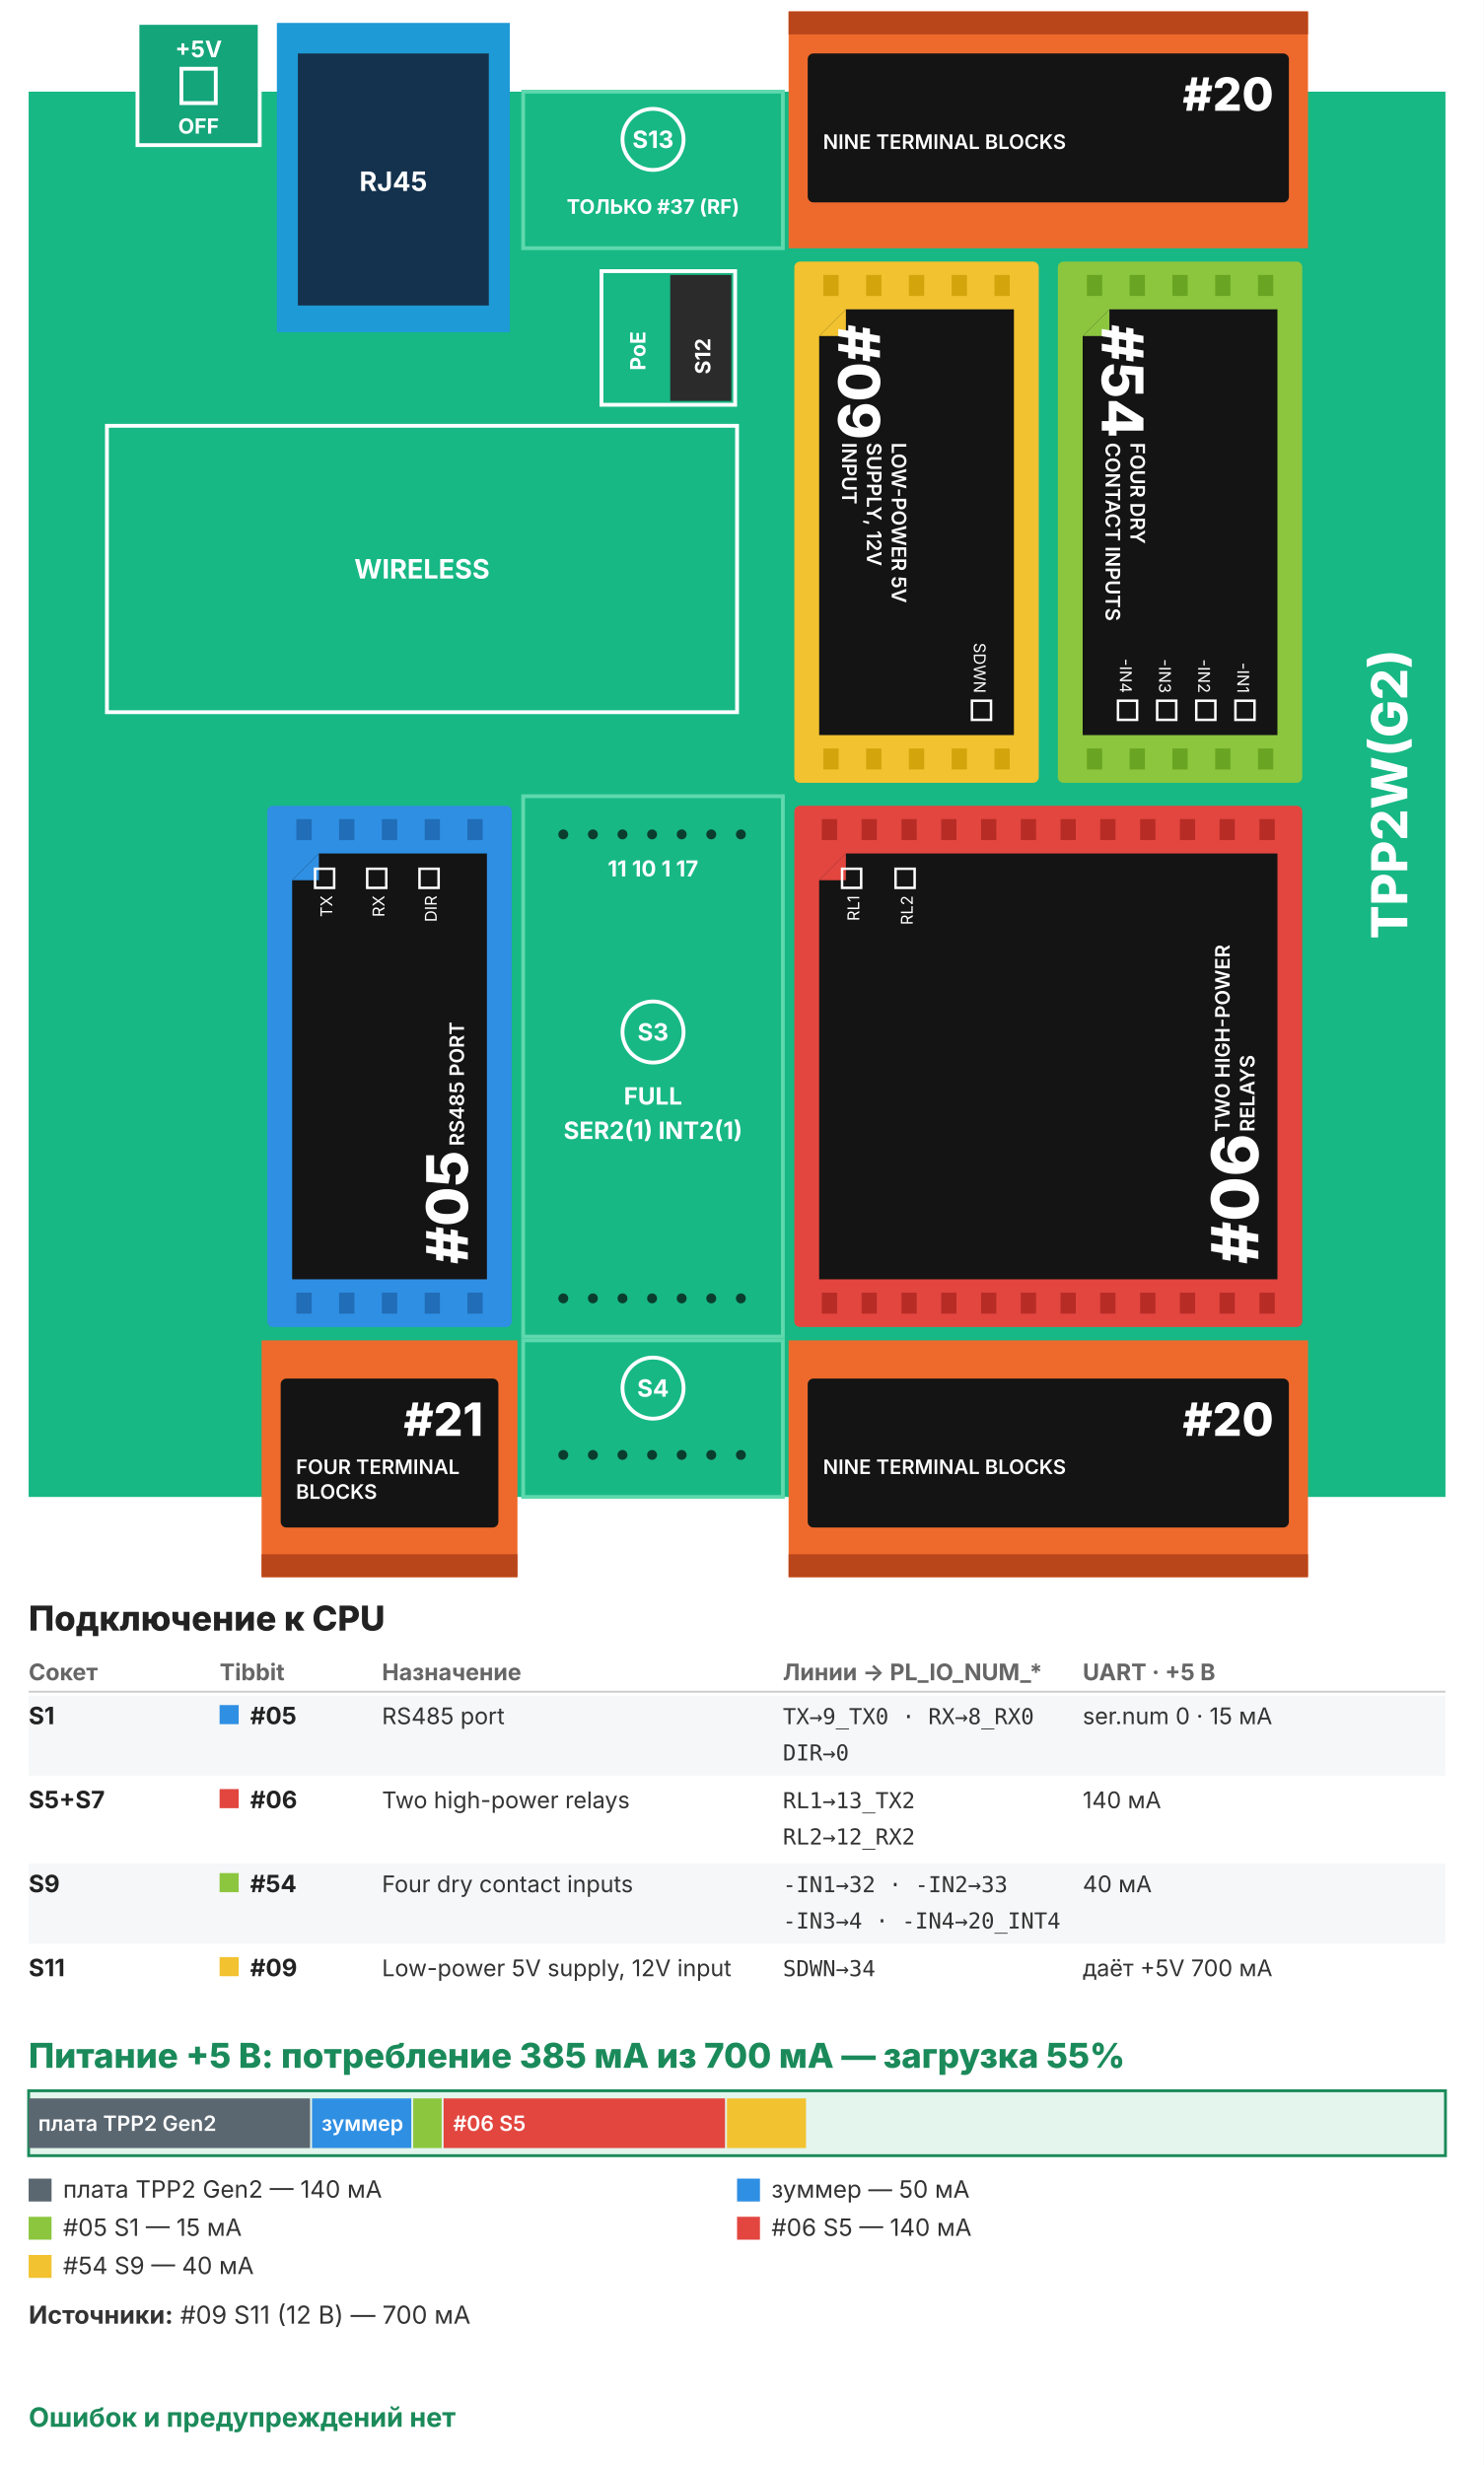
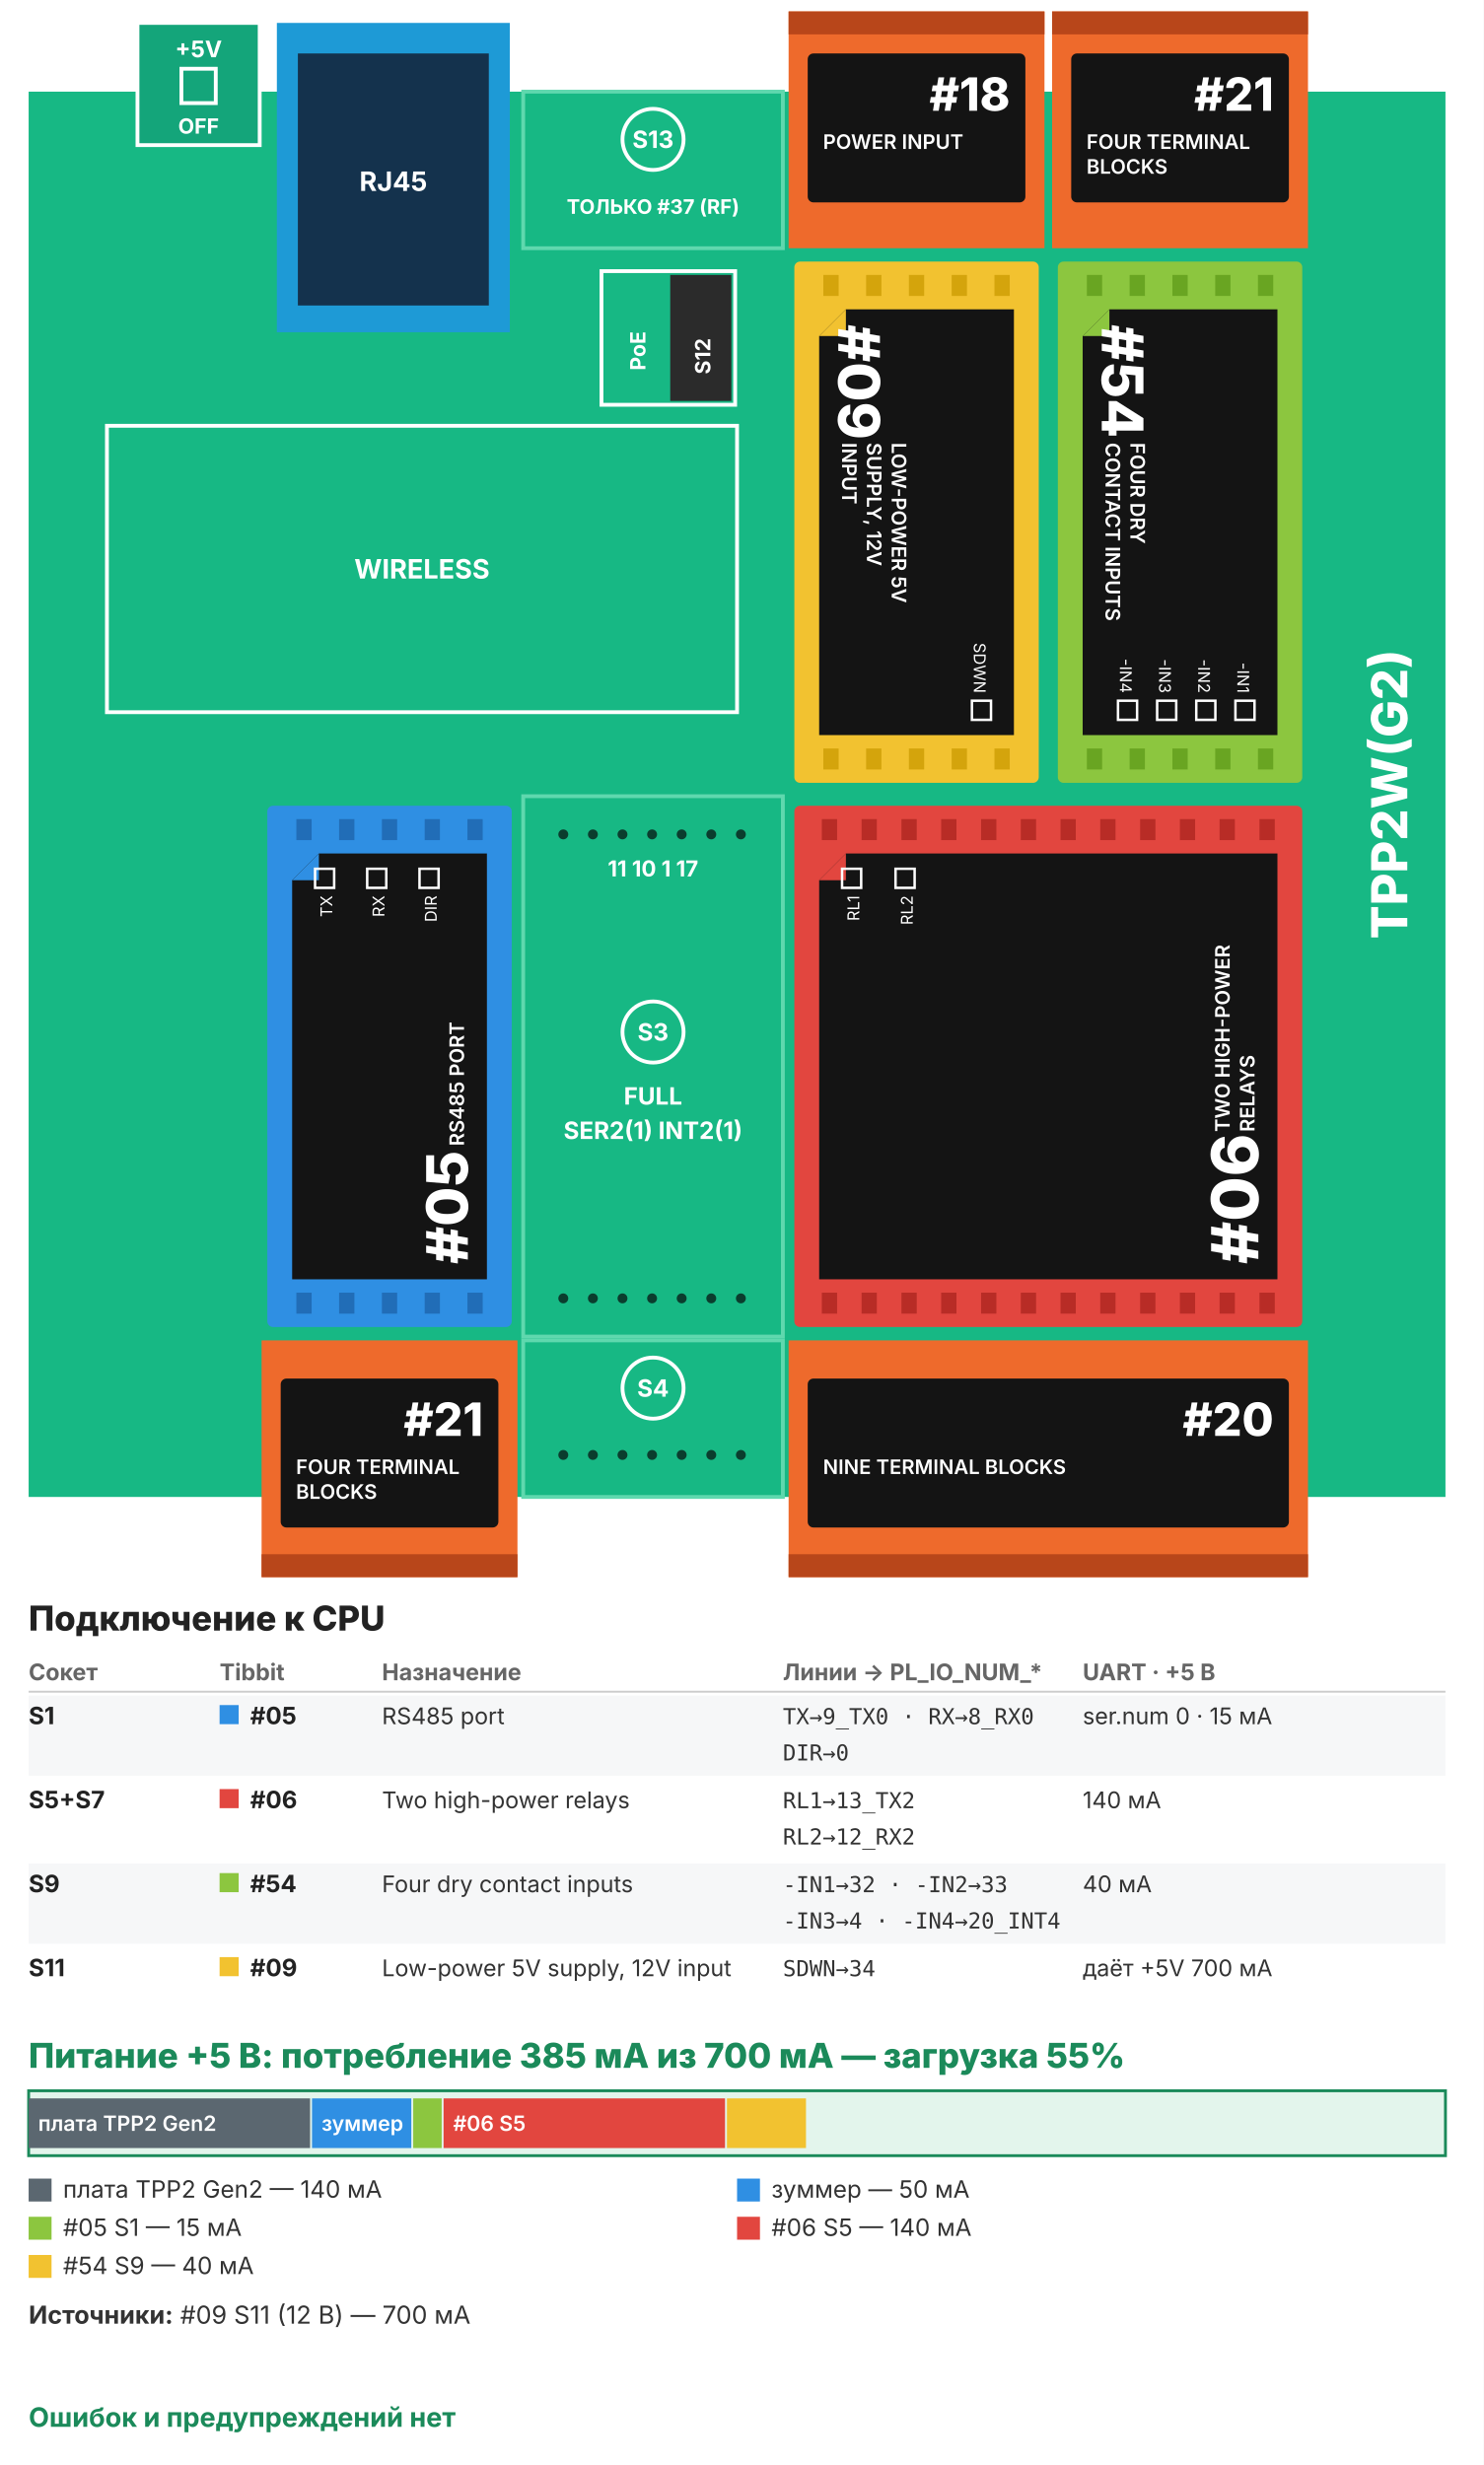
<svg xmlns="http://www.w3.org/2000/svg" viewBox="60 80 777 1291" font-family="Inter,Segoe UI,Helvetica,Arial,sans-serif">
  <rect width="837" height="1448" fill="#FFFFFF" />
  <rect x="75" y="128" width="742" height="736" fill="#17B884" />
  <text transform="translate(797,496.0) rotate(-90)" fill="#fff" font-size="26" font-weight="800" text-anchor="middle">TPP2W(G2)</text>
  <rect x="205" y="92" width="122" height="162" fill="#1E9AD6" />
  <rect x="216" y="108" width="100" height="132" fill="#14324D" />
  <text x="266" y="180" fill="#fff" font-size="14" font-weight="700" text-anchor="middle">RJ45</text>
  <rect x="132" y="92" width="64" height="64" fill="#14A57A" stroke="#fff" stroke-width="2" />
  <text x="164" y="110" fill="#fff" font-size="12" font-weight="700" text-anchor="middle">+5V</text>
  <rect x="155" y="116" width="18" height="18" fill="none" stroke="#fff" stroke-width="2" />
  <text x="164" y="150" fill="#fff" font-size="11" font-weight="700" text-anchor="middle">OFF</text>
  <rect x="375" y="222" width="70" height="70" fill="none" stroke="#fff" stroke-width="2" />
  <rect x="411" y="224" width="32" height="66" fill="#2B2B2B" />
  <text transform="translate(398,274) rotate(-90)" fill="#fff" font-size="11" font-weight="700">PoE</text>
  <text transform="translate(432,276) rotate(-90)" fill="#fff" font-size="11" font-weight="700">S12</text>
  <rect x="116" y="303" width="330" height="150" fill="none" stroke="#fff" stroke-width="2" />
  <text x="281.0" y="383" fill="#fff" font-size="14" font-weight="700" text-anchor="middle">WIRELESS</text>
  <rect x="334" y="497" width="136" height="283" fill="none" stroke="#5FD8AE" stroke-width="2" />
  <circle cx="355.0" cy="517" r="2.6" fill="#0B3D2E" />
  <circle cx="370.5" cy="517" r="2.6" fill="#0B3D2E" />
  <circle cx="386.0" cy="517" r="2.6" fill="#0B3D2E" />
  <circle cx="401.5" cy="517" r="2.6" fill="#0B3D2E" />
  <circle cx="417.0" cy="517" r="2.6" fill="#0B3D2E" />
  <circle cx="432.5" cy="517" r="2.6" fill="#0B3D2E" />
  <circle cx="448.0" cy="517" r="2.6" fill="#0B3D2E" />
  <circle cx="355.0" cy="760" r="2.6" fill="#0B3D2E" />
  <circle cx="370.5" cy="760" r="2.6" fill="#0B3D2E" />
  <circle cx="386.0" cy="760" r="2.6" fill="#0B3D2E" />
  <circle cx="401.5" cy="760" r="2.6" fill="#0B3D2E" />
  <circle cx="417.0" cy="760" r="2.6" fill="#0B3D2E" />
  <circle cx="432.5" cy="760" r="2.6" fill="#0B3D2E" />
  <circle cx="448.0" cy="760" r="2.6" fill="#0B3D2E" />
  <circle cx="402.0" cy="620.5" r="16" fill="none" stroke="#fff" stroke-width="2" />
  <text x="402.0" y="625.0" fill="#fff" font-size="12.5" font-weight="700" text-anchor="middle">S3</text>
  <text x="402.0" y="658.5" fill="#fff" font-size="12.5" font-weight="700" text-anchor="middle">FULL</text>
  <text x="402.0" y="676.5" fill="#fff" font-size="12.5" font-weight="700" text-anchor="middle">SER2(1) INT2(1)</text>
  <text x="402.0" y="539" fill="#fff" font-size="11.5" font-weight="700" text-anchor="middle" word-spacing="6">11 10 1 17</text>
  <rect x="334" y="782" width="136" height="82" fill="none" stroke="#5FD8AE" stroke-width="2" />
  <circle cx="355.0" cy="842" r="2.6" fill="#0B3D2E" />
  <circle cx="370.5" cy="842" r="2.6" fill="#0B3D2E" />
  <circle cx="386.0" cy="842" r="2.6" fill="#0B3D2E" />
  <circle cx="401.5" cy="842" r="2.6" fill="#0B3D2E" />
  <circle cx="417.0" cy="842" r="2.6" fill="#0B3D2E" />
  <circle cx="432.5" cy="842" r="2.6" fill="#0B3D2E" />
  <circle cx="448.0" cy="842" r="2.6" fill="#0B3D2E" />
  <circle cx="402.0" cy="807" r="16" fill="none" stroke="#fff" stroke-width="2" />
  <text x="402.0" y="811.5" fill="#fff" font-size="12.5" font-weight="700" text-anchor="middle">S4</text>
  <rect x="334" y="128" width="136" height="82" fill="none" stroke="#5FD8AE" stroke-width="2" />
  <circle cx="402.0" cy="153" r="16" fill="none" stroke="#fff" stroke-width="2" />
  <text x="402.0" y="157.5" fill="#fff" font-size="12.5" font-weight="700" text-anchor="middle">S13</text>
  <text x="402.0" y="192" fill="#fff" font-size="10.5" font-weight="700" text-anchor="middle">ТОЛЬКО #37 (RF)</text>
  <g>
    <rect x="200" y="502" width="128" height="273" rx="3" fill="#2F8FE3" />
    <rect x="215.2" y="509" width="8" height="11" fill="#1C62A8" opacity=".75" />
    <rect x="215.2" y="757" width="8" height="11" fill="#1C62A8" opacity=".75" />
    <rect x="237.6" y="509" width="8" height="11" fill="#1C62A8" opacity=".75" />
    <rect x="237.6" y="757" width="8" height="11" fill="#1C62A8" opacity=".75" />
    <rect x="260.0" y="509" width="8" height="11" fill="#1C62A8" opacity=".75" />
    <rect x="260.0" y="757" width="8" height="11" fill="#1C62A8" opacity=".75" />
    <rect x="282.4" y="509" width="8" height="11" fill="#1C62A8" opacity=".75" />
    <rect x="282.4" y="757" width="8" height="11" fill="#1C62A8" opacity=".75" />
    <rect x="304.8" y="509" width="8" height="11" fill="#1C62A8" opacity=".75" />
    <rect x="304.8" y="757" width="8" height="11" fill="#1C62A8" opacity=".75" />
    <path d="M227,527 H315 V750 H213 V541 Z" fill="#141414" />
    <path d="M213,541 L227,527 V541 Z" fill="#2F8FE3" />
    <g transform="translate(264.0,638.5) rotate(-90)">
      <text x="-103.5" y="41.0" fill="#fff" font-size="30" font-weight="800">#05</text>
      <text x="-41.7" y="39.0" fill="#fff" font-size="10.5" font-weight="600">RS485 PORT</text>
      <rect x="93.5" y="-39.0" width="10" height="10" fill="none" stroke="#fff" stroke-width="1.3" />
      <text x="89.5" y="-30.0" fill="#fff" font-size="8.5" text-anchor="end">TX</text>
      <rect x="93.5" y="-11.7" width="10" height="10" fill="none" stroke="#fff" stroke-width="1.3" />
      <text x="89.5" y="-2.7" fill="#fff" font-size="8.5" text-anchor="end">RX</text>
      <rect x="93.5" y="15.7" width="10" height="10" fill="none" stroke="#fff" stroke-width="1.3" />
      <text x="89.5" y="24.7" fill="#fff" font-size="8.5" text-anchor="end">DIR</text>
    </g>
  </g>
  <g>
    <rect x="197" y="782" width="134" height="124" fill="#EE6A2C" />
    <rect x="197" y="894" width="134" height="12" fill="#B8461A" />
    <rect x="207" y="802" width="114" height="78" rx="3" fill="#141414" />
    <text x="313" y="832" fill="#fff" font-size="24" font-weight="800" text-anchor="end">#21</text>
    <text x="215" y="852" fill="#fff" font-size="10.5" font-weight="600">FOUR TERMINAL</text>
    <text x="215" y="865" fill="#fff" font-size="10.5" font-weight="600">BLOCKS</text>
  </g>
  <g>
    <rect x="476" y="502" width="266" height="273" rx="3" fill="#E2463F" />
    <rect x="490.4" y="509" width="8" height="11" fill="#A9231D" opacity=".75" />
    <rect x="490.4" y="757" width="8" height="11" fill="#A9231D" opacity=".75" />
    <rect x="511.2" y="509" width="8" height="11" fill="#A9231D" opacity=".75" />
    <rect x="511.2" y="757" width="8" height="11" fill="#A9231D" opacity=".75" />
    <rect x="532.1" y="509" width="8" height="11" fill="#A9231D" opacity=".75" />
    <rect x="532.1" y="757" width="8" height="11" fill="#A9231D" opacity=".75" />
    <rect x="552.9" y="509" width="8" height="11" fill="#A9231D" opacity=".75" />
    <rect x="552.9" y="757" width="8" height="11" fill="#A9231D" opacity=".75" />
    <rect x="573.8" y="509" width="8" height="11" fill="#A9231D" opacity=".75" />
    <rect x="573.8" y="757" width="8" height="11" fill="#A9231D" opacity=".75" />
    <rect x="594.6" y="509" width="8" height="11" fill="#A9231D" opacity=".75" />
    <rect x="594.6" y="757" width="8" height="11" fill="#A9231D" opacity=".75" />
    <rect x="615.4" y="509" width="8" height="11" fill="#A9231D" opacity=".75" />
    <rect x="615.4" y="757" width="8" height="11" fill="#A9231D" opacity=".75" />
    <rect x="636.2" y="509" width="8" height="11" fill="#A9231D" opacity=".75" />
    <rect x="636.2" y="757" width="8" height="11" fill="#A9231D" opacity=".75" />
    <rect x="657.1" y="509" width="8" height="11" fill="#A9231D" opacity=".75" />
    <rect x="657.1" y="757" width="8" height="11" fill="#A9231D" opacity=".75" />
    <rect x="677.9" y="509" width="8" height="11" fill="#A9231D" opacity=".75" />
    <rect x="677.9" y="757" width="8" height="11" fill="#A9231D" opacity=".75" />
    <rect x="698.7" y="509" width="8" height="11" fill="#A9231D" opacity=".75" />
    <rect x="698.7" y="757" width="8" height="11" fill="#A9231D" opacity=".75" />
    <rect x="719.6" y="509" width="8" height="11" fill="#A9231D" opacity=".75" />
    <rect x="719.6" y="757" width="8" height="11" fill="#A9231D" opacity=".75" />
    <path d="M503,527 H729 V750 H489 V541 Z" fill="#141414" />
    <path d="M489,541 L503,527 V541 Z" fill="#E2463F" />
    <g transform="translate(609.0,638.5) rotate(-90)">
      <text x="-103.5" y="110.0" fill="#fff" font-size="34" font-weight="800">#06</text>
      <text x="-34.3" y="95.0" fill="#fff" font-size="10.5" font-weight="600">TWO HIGH-POWER</text>
      <text x="-34.3" y="108.0" fill="#fff" font-size="10.5" font-weight="600">RELAYS</text>
      <rect x="93.5" y="-108.0" width="10" height="10" fill="none" stroke="#fff" stroke-width="1.3" />
      <text x="89.5" y="-99.0" fill="#fff" font-size="8.5" text-anchor="end">RL1</text>
      <rect x="93.5" y="-80.0" width="10" height="10" fill="none" stroke="#fff" stroke-width="1.3" />
      <text x="89.5" y="-71.0" fill="#fff" font-size="8.5" text-anchor="end">RL2</text>
    </g>
  </g>
  <g>
    <rect x="473" y="782" width="272" height="124" fill="#EE6A2C" />
    <rect x="473" y="894" width="272" height="12" fill="#B8461A" />
    <rect x="483" y="802" width="252" height="78" rx="3" fill="#141414" />
    <text x="727" y="832" fill="#fff" font-size="24" font-weight="800" text-anchor="end">#20</text>
    <text x="491" y="852" fill="#fff" font-size="10.5" font-weight="600">NINE TERMINAL BLOCKS</text>
  </g>
  <g>
    <rect x="614" y="217" width="128" height="273" rx="3" fill="#8CC63F" />
    <rect x="629.2" y="224" width="8" height="11" fill="#5E9A18" opacity=".75" />
    <rect x="629.2" y="472" width="8" height="11" fill="#5E9A18" opacity=".75" />
    <rect x="651.6" y="224" width="8" height="11" fill="#5E9A18" opacity=".75" />
    <rect x="651.6" y="472" width="8" height="11" fill="#5E9A18" opacity=".75" />
    <rect x="674.0" y="224" width="8" height="11" fill="#5E9A18" opacity=".75" />
    <rect x="674.0" y="472" width="8" height="11" fill="#5E9A18" opacity=".75" />
    <rect x="696.4" y="224" width="8" height="11" fill="#5E9A18" opacity=".75" />
    <rect x="696.4" y="472" width="8" height="11" fill="#5E9A18" opacity=".75" />
    <rect x="718.8" y="224" width="8" height="11" fill="#5E9A18" opacity=".75" />
    <rect x="718.8" y="472" width="8" height="11" fill="#5E9A18" opacity=".75" />
    <path d="M641,242 H729 V465 H627 V256 Z" fill="#141414" />
    <path d="M627,256 L641,242 V256 Z" fill="#8CC63F" />
    <g transform="translate(678.0,353.5) rotate(90)">
      <text x="-103.5" y="41.0" fill="#fff" font-size="30" font-weight="800">#54</text>
      <text x="-41.7" y="26.0" fill="#fff" font-size="10.5" font-weight="600">FOUR DRY</text>
      <text x="-41.7" y="39.0" fill="#fff" font-size="10.5" font-weight="600">CONTACT INPUTS</text>
      <rect x="93.5" y="-39.0" width="10" height="10" fill="none" stroke="#fff" stroke-width="1.3" />
      <text x="89.5" y="-30.0" fill="#fff" font-size="8.5" text-anchor="end">-IN1</text>
      <rect x="93.5" y="-18.5" width="10" height="10" fill="none" stroke="#fff" stroke-width="1.3" />
      <text x="89.5" y="-9.5" fill="#fff" font-size="8.5" text-anchor="end">-IN2</text>
      <rect x="93.5" y="2.0" width="10" height="10" fill="none" stroke="#fff" stroke-width="1.3" />
      <text x="89.5" y="11.0" fill="#fff" font-size="8.5" text-anchor="end">-IN3</text>
      <rect x="93.5" y="22.5" width="10" height="10" fill="none" stroke="#fff" stroke-width="1.3" />
      <text x="89.5" y="31.5" fill="#fff" font-size="8.5" text-anchor="end">-IN4</text>
    </g>
  </g>
  <g>
-     <rect x="473" y="86" width="272" height="124" fill="#EE6A2C" />
-     <rect x="473" y="86" width="272" height="12" fill="#B8461A" />
-     <rect x="483" y="108" width="252" height="78" rx="3" fill="#141414" />
-     <text x="727" y="138" fill="#fff" font-size="24" font-weight="800" text-anchor="end">#20</text>
-     <text x="491" y="158" fill="#fff" font-size="10.5" font-weight="600">NINE TERMINAL BLOCKS</text>
+     <rect x="611" y="86" width="134" height="124" fill="#EE6A2C" />
+     <rect x="611" y="86" width="134" height="12" fill="#B8461A" />
+     <rect x="621" y="108" width="114" height="78" rx="3" fill="#141414" />
+     <text x="727" y="138" fill="#fff" font-size="24" font-weight="800" text-anchor="end">#21</text>
+     <text x="629" y="158" fill="#fff" font-size="10.5" font-weight="600">FOUR TERMINAL</text>
+     <text x="629" y="171" fill="#fff" font-size="10.5" font-weight="600">BLOCKS</text>
  </g>
  <g>
    <rect x="476" y="217" width="128" height="273" rx="3" fill="#F2C230" />
    <rect x="491.2" y="224" width="8" height="11" fill="#C99A00" opacity=".75" />
    <rect x="491.2" y="472" width="8" height="11" fill="#C99A00" opacity=".75" />
    <rect x="513.6" y="224" width="8" height="11" fill="#C99A00" opacity=".75" />
    <rect x="513.6" y="472" width="8" height="11" fill="#C99A00" opacity=".75" />
    <rect x="536.0" y="224" width="8" height="11" fill="#C99A00" opacity=".75" />
    <rect x="536.0" y="472" width="8" height="11" fill="#C99A00" opacity=".75" />
    <rect x="558.4" y="224" width="8" height="11" fill="#C99A00" opacity=".75" />
    <rect x="558.4" y="472" width="8" height="11" fill="#C99A00" opacity=".75" />
    <rect x="580.8" y="224" width="8" height="11" fill="#C99A00" opacity=".75" />
    <rect x="580.8" y="472" width="8" height="11" fill="#C99A00" opacity=".75" />
    <path d="M503,242 H591 V465 H489 V256 Z" fill="#141414" />
    <path d="M489,256 L503,242 V256 Z" fill="#F2C230" />
    <g transform="translate(540.0,353.5) rotate(90)">
      <text x="-103.5" y="41.0" fill="#fff" font-size="30" font-weight="800">#09</text>
      <text x="-41.7" y="13.0" fill="#fff" font-size="10.5" font-weight="600">LOW-POWER 5V</text>
      <text x="-41.7" y="26.0" fill="#fff" font-size="10.5" font-weight="600">SUPPLY, 12V</text>
      <text x="-41.7" y="39.0" fill="#fff" font-size="10.5" font-weight="600">INPUT</text>
      <rect x="93.5" y="-39.0" width="10" height="10" fill="none" stroke="#fff" stroke-width="1.3" />
      <text x="89.5" y="-30.0" fill="#fff" font-size="8.5" text-anchor="end">SDWN</text>
    </g>
+   </g>
+   <g>
+     <rect x="473" y="86" width="134" height="124" fill="#EE6A2C" />
+     <rect x="473" y="86" width="134" height="12" fill="#B8461A" />
+     <rect x="483" y="108" width="114" height="78" rx="3" fill="#141414" />
+     <text x="589" y="138" fill="#fff" font-size="24" font-weight="800" text-anchor="end">#18</text>
+     <text x="491" y="158" fill="#fff" font-size="10.5" font-weight="600">POWER INPUT</text>
  </g>
  <text x="75" y="934" font-size="18" font-weight="800" fill="#222">Подключение к CPU</text>
  <text x="75" y="960" font-size="12" font-weight="700" fill="#666">Сокет</text>
  <text x="175" y="960" font-size="12" font-weight="700" fill="#666">Tibbit</text>
  <text x="260" y="960" font-size="12" font-weight="700" fill="#666">Назначение</text>
  <text x="470" y="960" font-size="12" font-weight="700" fill="#666">Линии → PL_IO_NUM_*</text>
  <text x="627" y="960" font-size="12" font-weight="700" fill="#666">UART · +5 В</text>
  <line x1="75" x2="817" y1="966" y2="966" stroke="#CCC" />
  <rect x="75" y="968" width="742" height="42" fill="#F6F7F8" />
  <rect x="175" y="973" width="10" height="10" fill="#2F8FE3" />
  <text x="75" y="983" font-size="12.5" font-weight="700" fill="#222">S1</text>
  <text x="191" y="983" font-size="12.5" font-weight="700" fill="#222">#05</text>
  <text x="260" y="983" font-size="12" fill="#333">RS485 port</text>
  <text x="470" y="983" font-size="11.5" fill="#333" font-family="Menlo,Consolas,monospace">TX→9_TX0 · RX→8_RX0</text>
  <text x="470" y="1002" font-size="11.5" fill="#333" font-family="Menlo,Consolas,monospace">DIR→0</text>
  <text x="627" y="983" font-size="12" fill="#333">ser.num 0 · 15 мА</text>
  <rect x="175" y="1017" width="10" height="10" fill="#E2463F" />
  <text x="75" y="1027" font-size="12.5" font-weight="700" fill="#222">S5+S7</text>
  <text x="191" y="1027" font-size="12.5" font-weight="700" fill="#222">#06</text>
  <text x="260" y="1027" font-size="12" fill="#333">Two high-power relays</text>
  <text x="470" y="1027" font-size="11.5" fill="#333" font-family="Menlo,Consolas,monospace">RL1→13_TX2</text>
  <text x="470" y="1046" font-size="11.5" fill="#333" font-family="Menlo,Consolas,monospace">RL2→12_RX2</text>
  <text x="627" y="1027" font-size="12" fill="#333">140 мА</text>
  <rect x="75" y="1056" width="742" height="42" fill="#F6F7F8" />
  <rect x="175" y="1061" width="10" height="10" fill="#8CC63F" />
  <text x="75" y="1071" font-size="12.5" font-weight="700" fill="#222">S9</text>
  <text x="191" y="1071" font-size="12.5" font-weight="700" fill="#222">#54</text>
  <text x="260" y="1071" font-size="12" fill="#333">Four dry contact inputs</text>
  <text x="470" y="1071" font-size="11.5" fill="#333" font-family="Menlo,Consolas,monospace">-IN1→32 · -IN2→33</text>
  <text x="470" y="1090" font-size="11.5" fill="#333" font-family="Menlo,Consolas,monospace">-IN3→4 · -IN4→20_INT4</text>
  <text x="627" y="1071" font-size="12" fill="#333">40 мА</text>
  <rect x="175" y="1105" width="10" height="10" fill="#F2C230" />
  <text x="75" y="1115" font-size="12.5" font-weight="700" fill="#222">S11</text>
  <text x="191" y="1115" font-size="12.5" font-weight="700" fill="#222">#09</text>
  <text x="260" y="1115" font-size="12" fill="#333">Low-power 5V supply, 12V input</text>
  <text x="470" y="1115" font-size="11.5" fill="#333" font-family="Menlo,Consolas,monospace">SDWN→34</text>
  <text x="627" y="1115" font-size="12" fill="#333">даёт +5V 700 мА</text>
  <text x="75" y="1163" font-size="18" font-weight="800" fill="#1B8A5A">Питание +5 В: потребление 385 мА из 700 мА — загрузка 55%</text>
  <rect x="75" y="1175" width="742" height="34" fill="#F1F3F4" />
  <rect x="75" y="1175" width="742.0" height="34" fill="#E3F5EC" stroke="#1B8A5A" stroke-width="1.5" />
  <rect x="75.0" y="1179" width="147.4" height="26" fill="#5B6770" />
  <text x="80.0" y="1196" fill="#fff" font-size="11" font-weight="600">плата TPP2 Gen2</text>
  <rect x="223.4" y="1179" width="52.0" height="26" fill="#2F8FE3" />
  <text x="228.4" y="1196" fill="#fff" font-size="11" font-weight="600">зуммер</text>
  <rect x="276.4" y="1179" width="14.9" height="26" fill="#8CC63F" />
  <rect x="292.3" y="1179" width="147.4" height="26" fill="#E2463F" />
  <text x="297.3" y="1196" fill="#fff" font-size="11" font-weight="600">#06 S5</text>
  <rect x="440.7" y="1179" width="41.4" height="26" fill="#F2C230" />
  <rect x="75.0" y="1221" width="12" height="12" fill="#5B6770" />
  <text x="93.0" y="1231" font-size="12.5" fill="#333">плата TPP2 Gen2 — 140 мА</text>
  <rect x="446.0" y="1221" width="12" height="12" fill="#2F8FE3" />
  <text x="464.0" y="1231" font-size="12.5" fill="#333">зуммер — 50 мА</text>
  <rect x="75.0" y="1241" width="12" height="12" fill="#8CC63F" />
  <text x="93.0" y="1251" font-size="12.5" fill="#333">#05 S1 — 15 мА</text>
  <rect x="446.0" y="1241" width="12" height="12" fill="#E2463F" />
  <text x="464.0" y="1251" font-size="12.5" fill="#333">#06 S5 — 140 мА</text>
  <rect x="75.0" y="1261" width="12" height="12" fill="#F2C230" />
  <text x="93.0" y="1271" font-size="12.5" fill="#333">#54 S9 — 40 мА</text>
  <text x="75" y="1297" font-size="13" fill="#333">
    <tspan font-weight="700">Источники:</tspan> #09 S11 (12 В) — 700 мА</text>
  <text x="75" y="1351" font-size="14" font-weight="700" fill="#1B8A5A">Ошибок и предупреждений нет</text>
</svg>
